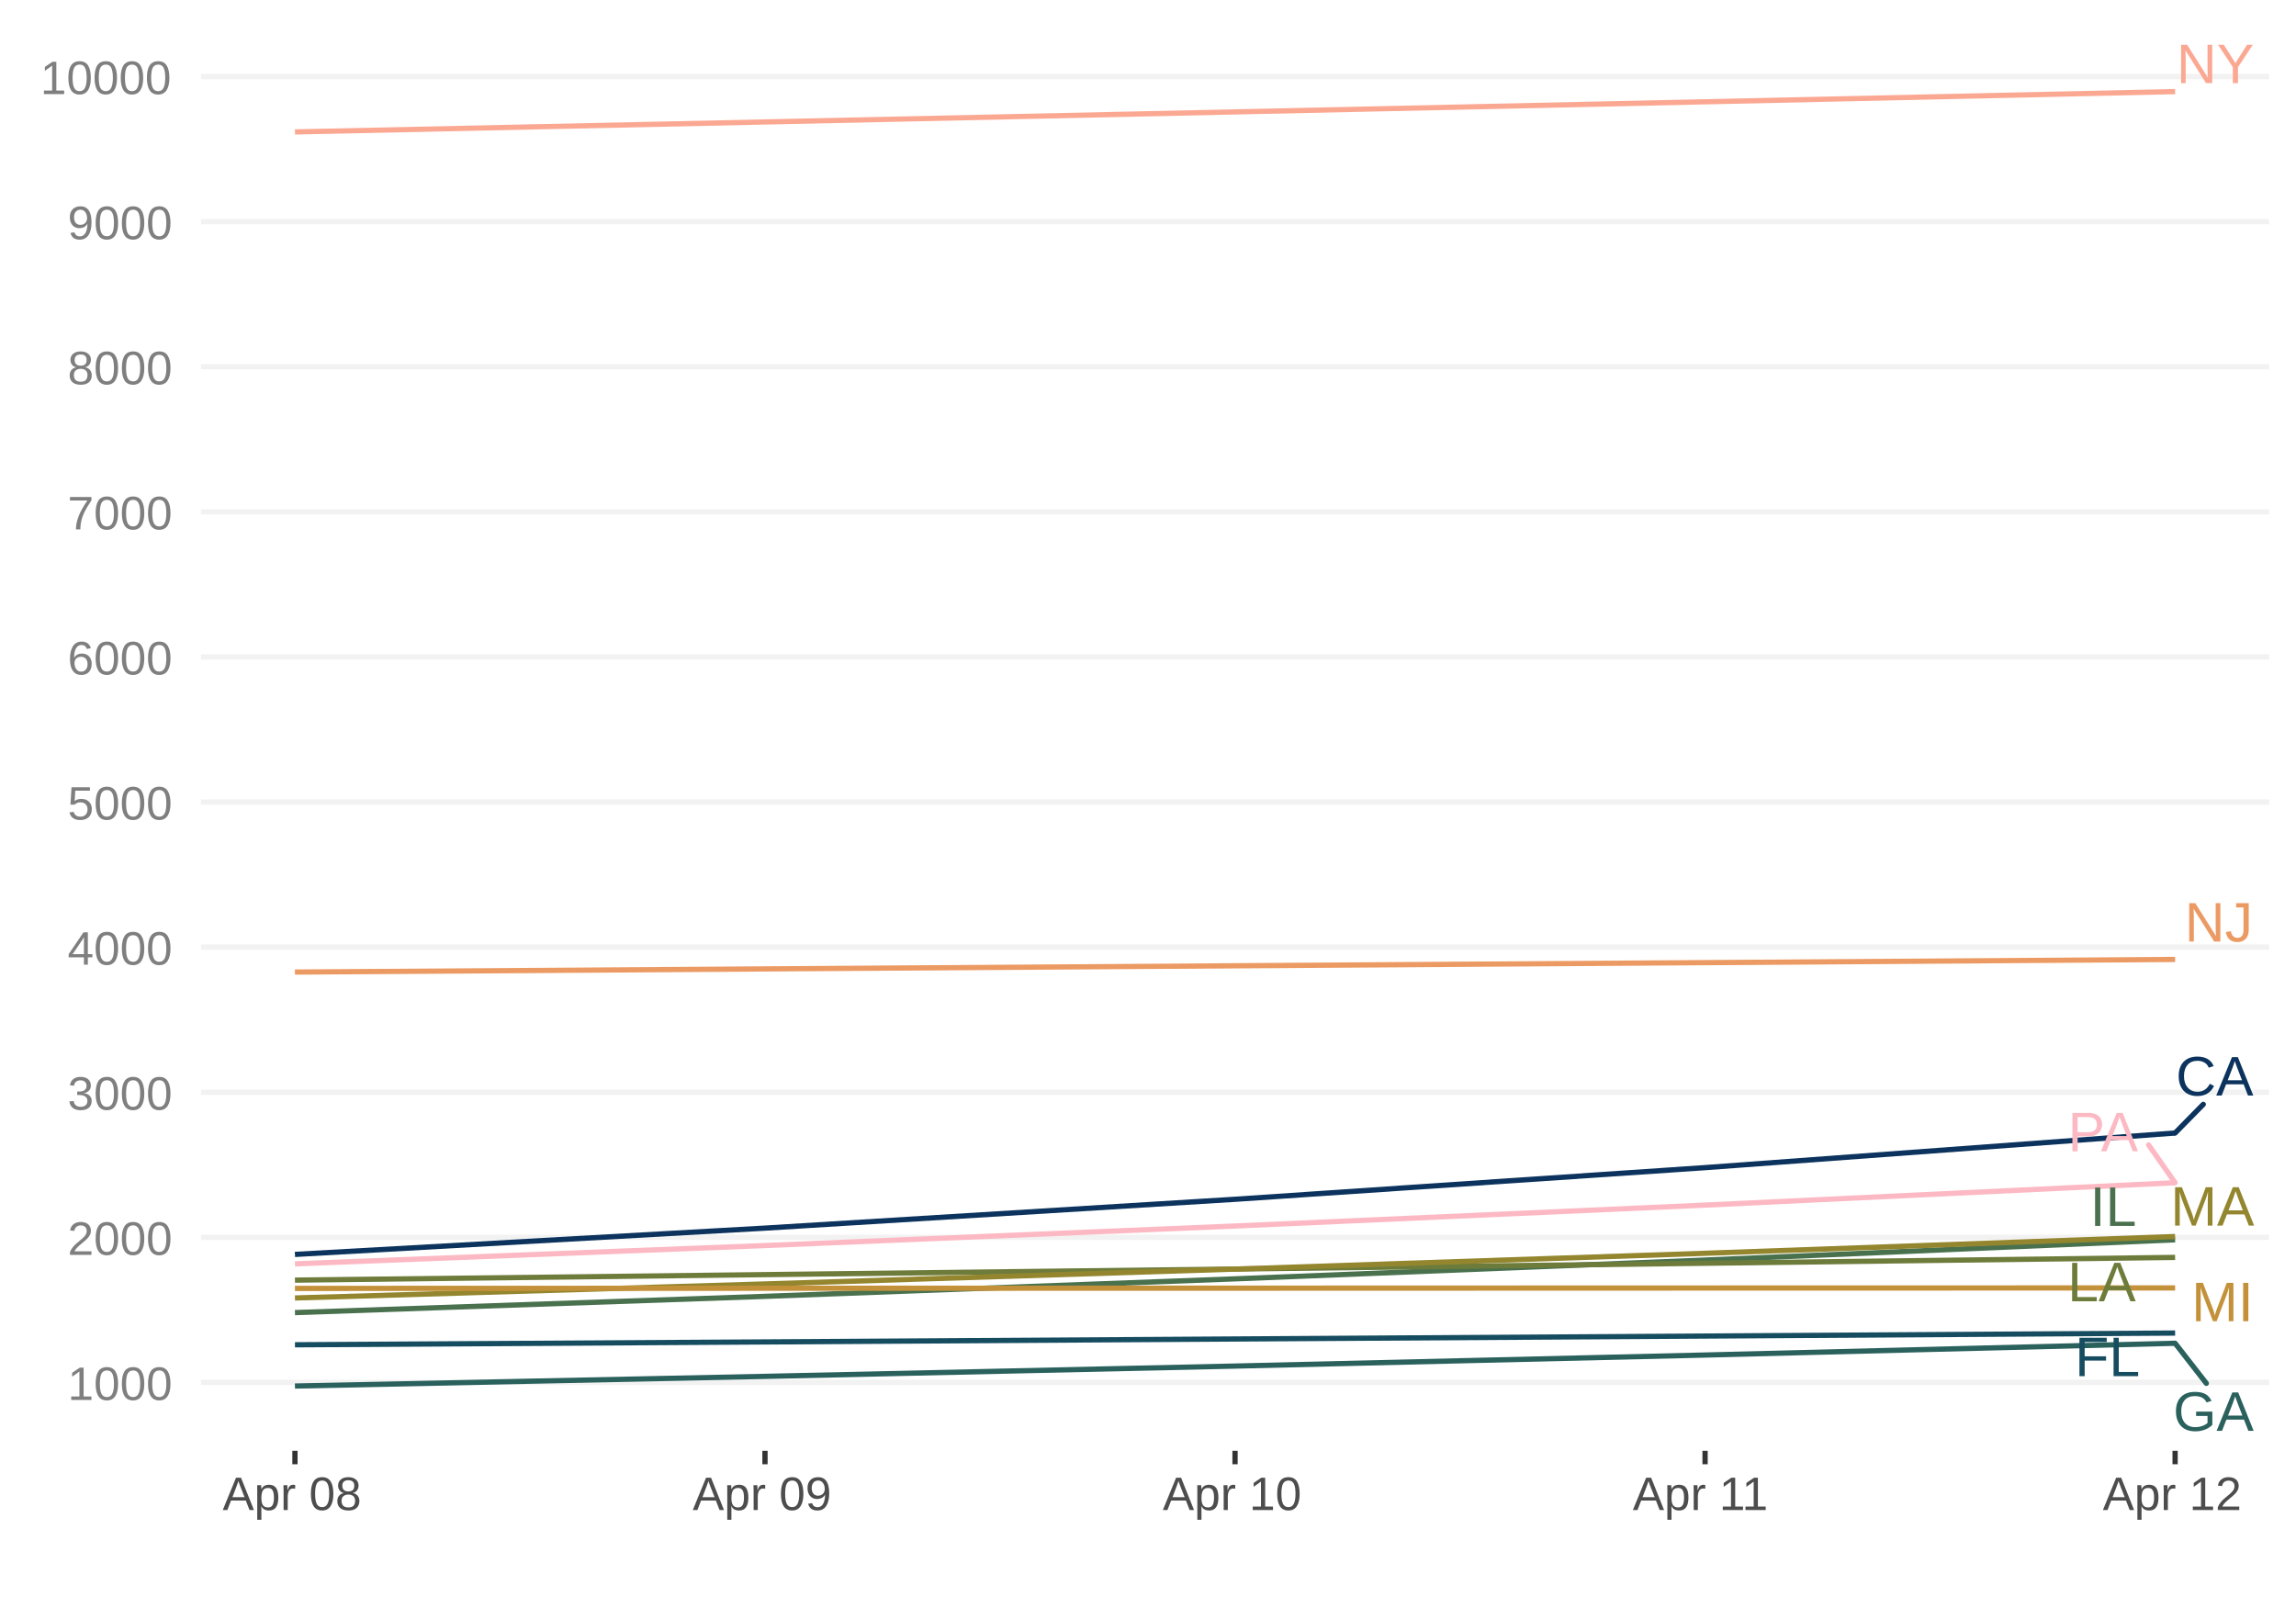
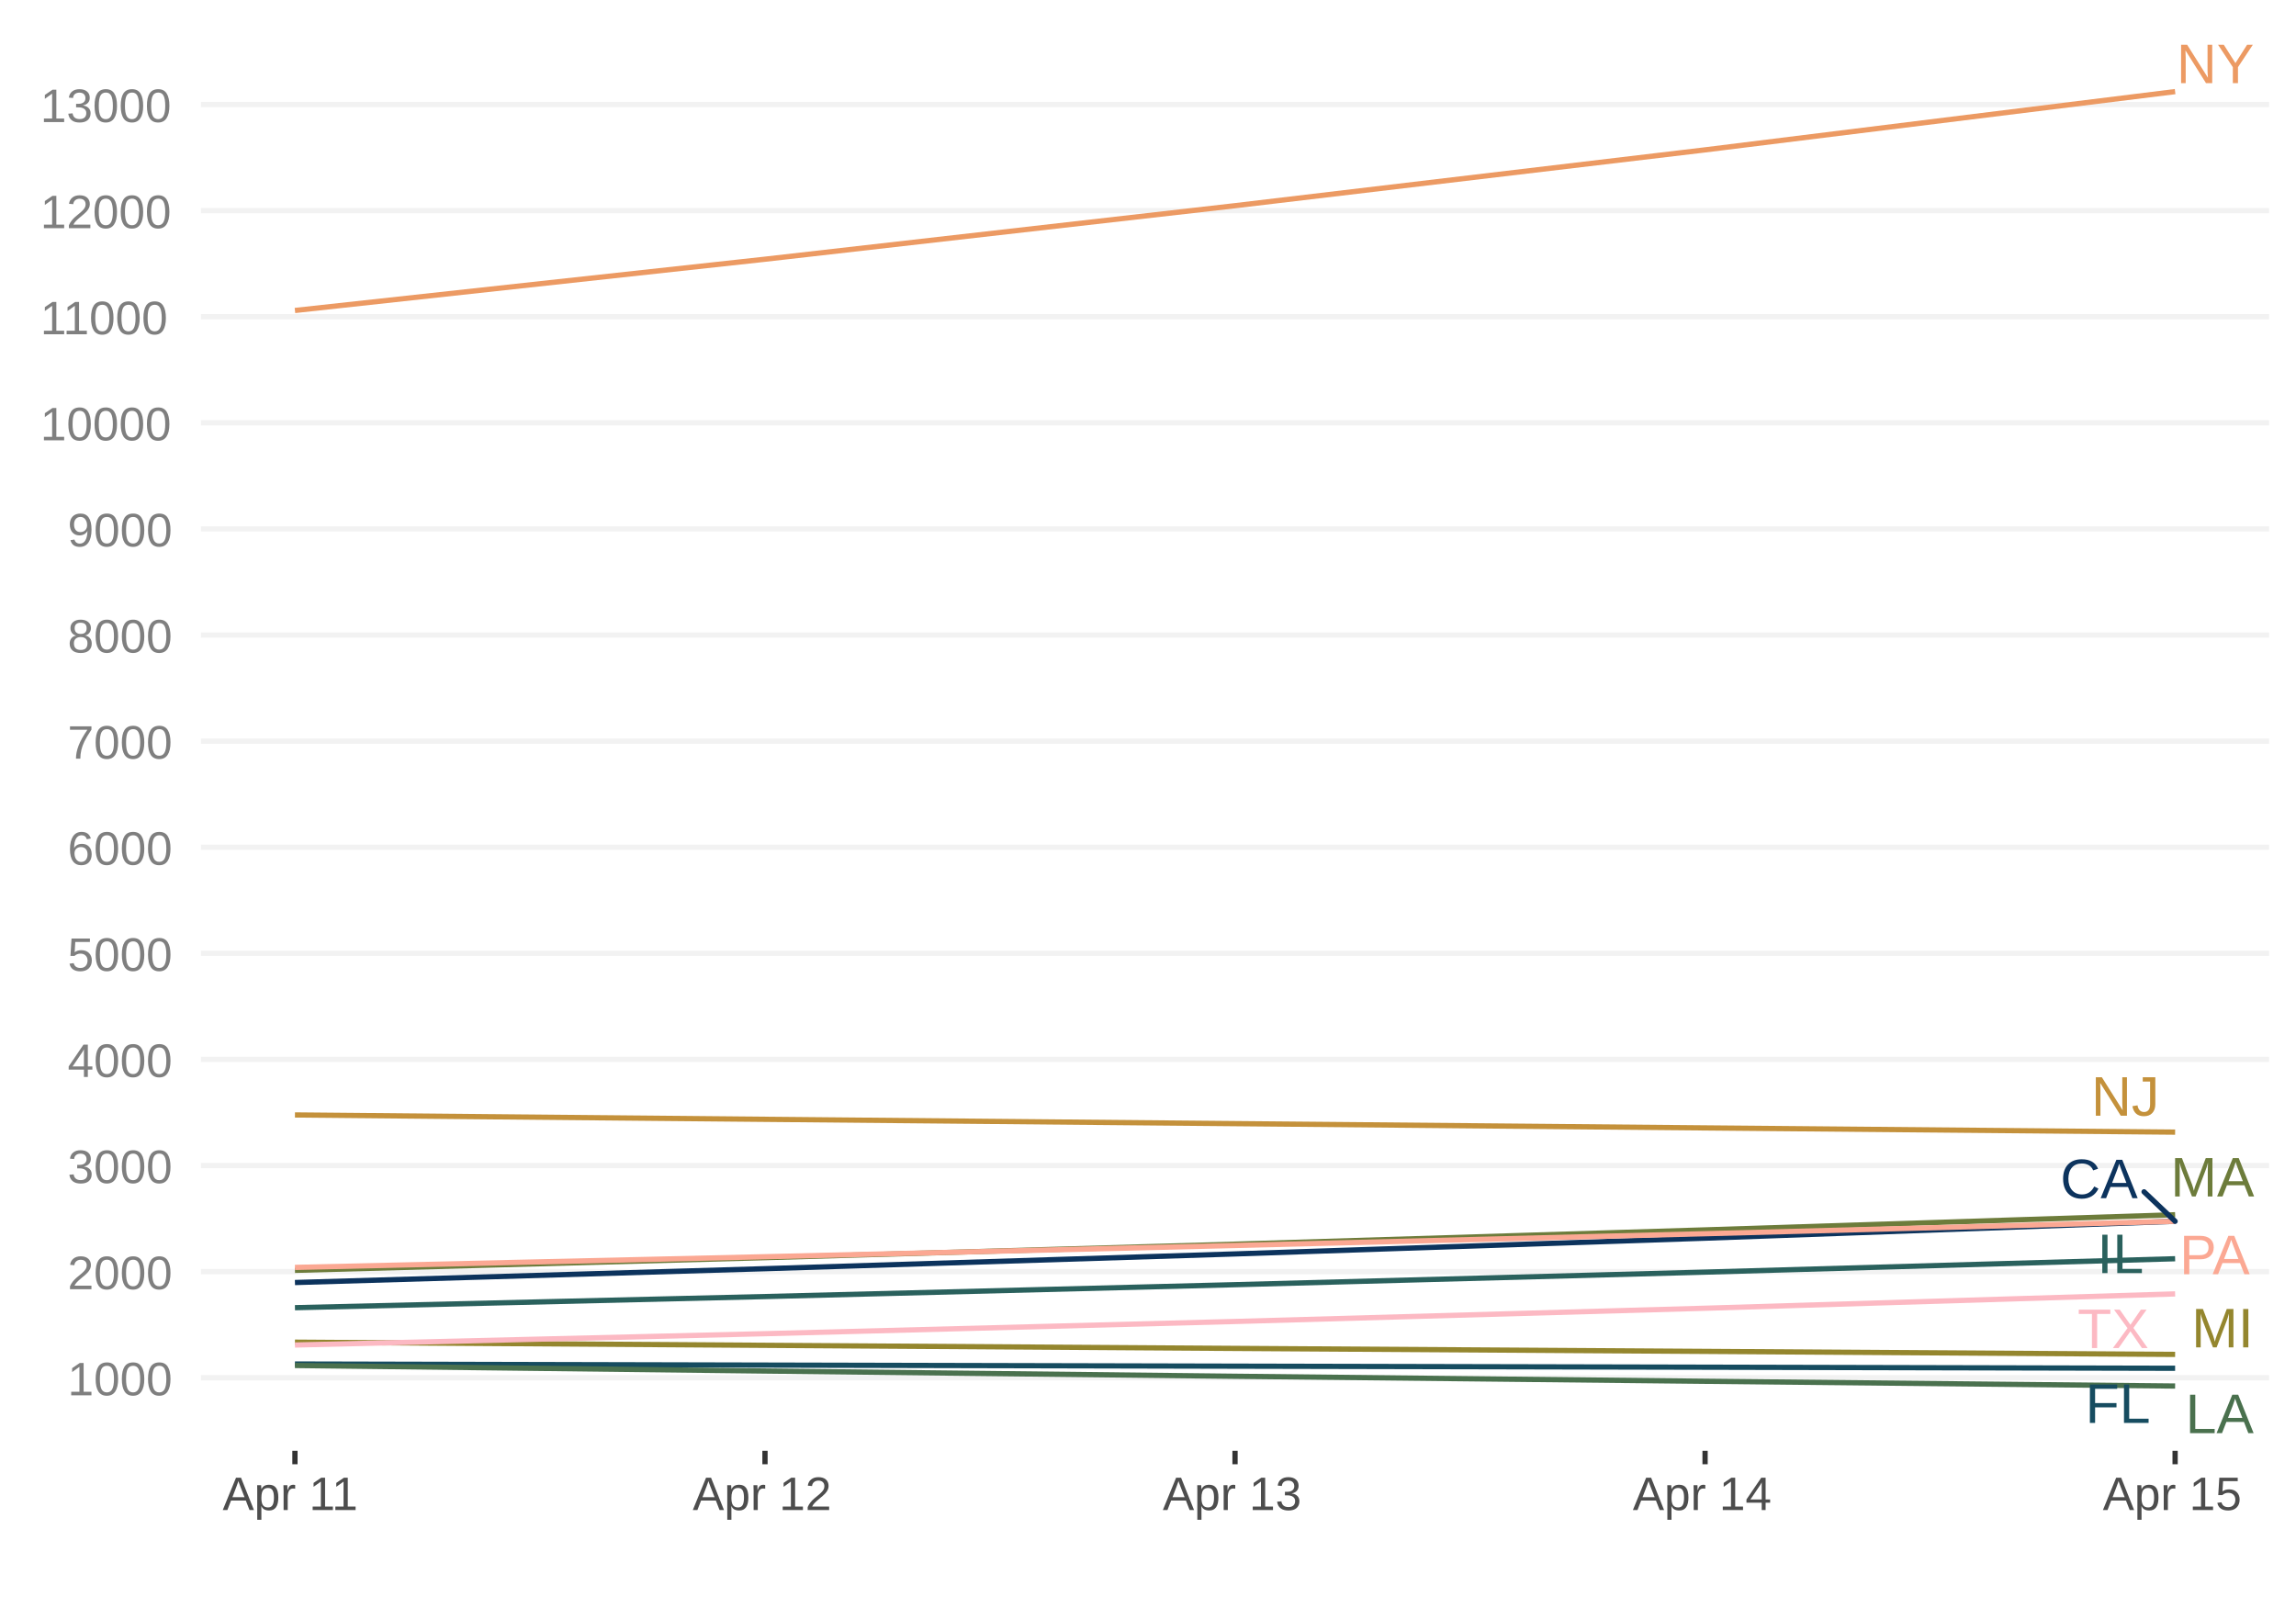
<svg xmlns="http://www.w3.org/2000/svg" viewBox="0 0 468.00 327.60">
  <defs>
    <style type="text/css">
    line, polyline, polygon, path, rect, circle {
      fill: none;
      stroke: #000000;
      stroke-linecap: round;
      stroke-linejoin: round;
      stroke-miterlimit: 10.00;
    }
  </style>
  </defs>
  <rect width="100%" height="100%" style="stroke: none; fill: none;" />
  <rect x="0.00" y="0.00" width="468.00" height="327.60" style="stroke-width: 1.07; stroke: none;" />
  <defs>
    <clipPath id="cpNDAuOTZ8NDYyLjUyfDI5NS43NHw1LjQ4">
      <rect x="40.96" y="5.48" width="421.56" height="290.26" />
    </clipPath>
  </defs>
-   <polyline points="40.96,281.80 462.52,281.80 " style="stroke-width: 1.07; stroke: #000000; stroke-opacity: 0.051; stroke-linecap: butt;" clip-path="url(#cpNDAuOTZ8NDYyLjUyfDI5NS43NHw1LjQ4)" />
-   <polyline points="40.96,252.22 462.52,252.22 " style="stroke-width: 1.07; stroke: #000000; stroke-opacity: 0.051; stroke-linecap: butt;" clip-path="url(#cpNDAuOTZ8NDYyLjUyfDI5NS43NHw1LjQ4)" />
-   <polyline points="40.96,222.65 462.52,222.65 " style="stroke-width: 1.07; stroke: #000000; stroke-opacity: 0.051; stroke-linecap: butt;" clip-path="url(#cpNDAuOTZ8NDYyLjUyfDI5NS43NHw1LjQ4)" />
-   <polyline points="40.96,193.07 462.52,193.07 " style="stroke-width: 1.07; stroke: #000000; stroke-opacity: 0.051; stroke-linecap: butt;" clip-path="url(#cpNDAuOTZ8NDYyLjUyfDI5NS43NHw1LjQ4)" />
-   <polyline points="40.96,163.49 462.52,163.49 " style="stroke-width: 1.07; stroke: #000000; stroke-opacity: 0.051; stroke-linecap: butt;" clip-path="url(#cpNDAuOTZ8NDYyLjUyfDI5NS43NHw1LjQ4)" />
-   <polyline points="40.96,133.91 462.52,133.91 " style="stroke-width: 1.07; stroke: #000000; stroke-opacity: 0.051; stroke-linecap: butt;" clip-path="url(#cpNDAuOTZ8NDYyLjUyfDI5NS43NHw1LjQ4)" />
-   <polyline points="40.96,104.34 462.52,104.34 " style="stroke-width: 1.07; stroke: #000000; stroke-opacity: 0.051; stroke-linecap: butt;" clip-path="url(#cpNDAuOTZ8NDYyLjUyfDI5NS43NHw1LjQ4)" />
-   <polyline points="40.96,74.76 462.52,74.76 " style="stroke-width: 1.07; stroke: #000000; stroke-opacity: 0.051; stroke-linecap: butt;" clip-path="url(#cpNDAuOTZ8NDYyLjUyfDI5NS43NHw1LjQ4)" />
-   <polyline points="40.96,45.18 462.52,45.18 " style="stroke-width: 1.07; stroke: #000000; stroke-opacity: 0.051; stroke-linecap: butt;" clip-path="url(#cpNDAuOTZ8NDYyLjUyfDI5NS43NHw1LjQ4)" />
-   <polyline points="40.96,15.60 462.52,15.60 " style="stroke-width: 1.07; stroke: #000000; stroke-opacity: 0.051; stroke-linecap: butt;" clip-path="url(#cpNDAuOTZ8NDYyLjUyfDI5NS43NHw1LjQ4)" />
-   <polyline points="60.12,255.71 155.93,250.35 251.74,244.47 347.55,238.02 443.36,230.96 " style="stroke-width: 1.07; stroke: #0C335D; stroke-linecap: butt;" clip-path="url(#cpNDAuOTZ8NDYyLjUyfDI5NS43NHw1LjQ4)" />
-   <polyline points="60.12,274.13 155.93,273.55 251.74,272.95 347.55,272.35 443.36,271.74 " style="stroke-width: 1.07; stroke: #164C60; stroke-linecap: butt;" clip-path="url(#cpNDAuOTZ8NDYyLjUyfDI5NS43NHw1LjQ4)" />
-   <polyline points="60.12,282.54 155.93,280.57 251.74,278.47 347.55,276.22 443.36,273.82 " style="stroke-width: 1.07; stroke: #2A615D; stroke-linecap: butt;" clip-path="url(#cpNDAuOTZ8NDYyLjUyfDI5NS43NHw1LjQ4)" />
-   <polyline points="60.12,267.57 155.93,264.26 251.74,260.69 347.55,256.86 443.36,252.73 " style="stroke-width: 1.07; stroke: #4A714E; stroke-linecap: butt;" clip-path="url(#cpNDAuOTZ8NDYyLjUyfDI5NS43NHw1LjQ4)" />
-   <polyline points="60.12,260.95 155.93,259.83 251.74,258.69 347.55,257.51 443.36,256.32 " style="stroke-width: 1.07; stroke: #6D7C3B; stroke-linecap: butt;" clip-path="url(#cpNDAuOTZ8NDYyLjUyfDI5NS43NHw1LjQ4)" />
-   <polyline points="60.12,264.59 155.93,261.73 251.74,258.70 347.55,255.48 443.36,252.06 " style="stroke-width: 1.07; stroke: #94862E; stroke-linecap: butt;" clip-path="url(#cpNDAuOTZ8NDYyLjUyfDI5NS43NHw1LjQ4)" />
-   <polyline points="60.12,262.64 155.93,262.61 251.74,262.59 347.55,262.56 443.36,262.54 " style="stroke-width: 1.07; stroke: #C4913B; stroke-linecap: butt;" clip-path="url(#cpNDAuOTZ8NDYyLjUyfDI5NS43NHw1LjQ4)" />
-   <polyline points="60.12,198.15 155.93,197.51 251.74,196.87 347.55,196.23 443.36,195.58 " style="stroke-width: 1.07; stroke: #EC9A63; stroke-linecap: butt;" clip-path="url(#cpNDAuOTZ8NDYyLjUyfDI5NS43NHw1LjQ4)" />
-   <polyline points="60.12,26.89 155.93,24.86 251.74,22.81 347.55,20.75 443.36,18.67 " style="stroke-width: 1.07; stroke: #FBA893; stroke-linecap: butt;" clip-path="url(#cpNDAuOTZ8NDYyLjUyfDI5NS43NHw1LjQ4)" />
-   <polyline points="60.12,257.63 155.93,253.90 251.74,249.92 347.55,245.66 443.36,241.10 " style="stroke-width: 1.07; stroke: #FCB9C3; stroke-linecap: butt;" clip-path="url(#cpNDAuOTZ8NDYyLjUyfDI5NS43NHw1LjQ4)" />
-   <line x1="449.10" y1="225.12" x2="443.36" y2="230.96" style="stroke-width: 1.07; stroke: #0C335D;" clip-path="url(#cpNDAuOTZ8NDYyLjUyfDI5NS43NHw1LjQ4)" />
+   <polyline points="40.96,280.85 462.52,280.85 " style="stroke-width: 1.07; stroke: #000000; stroke-opacity: 0.051; stroke-linecap: butt;" clip-path="url(#cpNDAuOTZ8NDYyLjUyfDI5NS43NHw1LjQ4)" />
+   <polyline points="40.96,259.22 462.52,259.22 " style="stroke-width: 1.07; stroke: #000000; stroke-opacity: 0.051; stroke-linecap: butt;" clip-path="url(#cpNDAuOTZ8NDYyLjUyfDI5NS43NHw1LjQ4)" />
+   <polyline points="40.96,237.59 462.52,237.59 " style="stroke-width: 1.07; stroke: #000000; stroke-opacity: 0.051; stroke-linecap: butt;" clip-path="url(#cpNDAuOTZ8NDYyLjUyfDI5NS43NHw1LjQ4)" />
+   <polyline points="40.96,215.96 462.52,215.96 " style="stroke-width: 1.07; stroke: #000000; stroke-opacity: 0.051; stroke-linecap: butt;" clip-path="url(#cpNDAuOTZ8NDYyLjUyfDI5NS43NHw1LjQ4)" />
+   <polyline points="40.96,194.33 462.52,194.33 " style="stroke-width: 1.07; stroke: #000000; stroke-opacity: 0.051; stroke-linecap: butt;" clip-path="url(#cpNDAuOTZ8NDYyLjUyfDI5NS43NHw1LjQ4)" />
+   <polyline points="40.96,172.71 462.52,172.71 " style="stroke-width: 1.07; stroke: #000000; stroke-opacity: 0.051; stroke-linecap: butt;" clip-path="url(#cpNDAuOTZ8NDYyLjUyfDI5NS43NHw1LjQ4)" />
+   <polyline points="40.96,151.08 462.52,151.08 " style="stroke-width: 1.07; stroke: #000000; stroke-opacity: 0.051; stroke-linecap: butt;" clip-path="url(#cpNDAuOTZ8NDYyLjUyfDI5NS43NHw1LjQ4)" />
+   <polyline points="40.96,129.45 462.52,129.45 " style="stroke-width: 1.07; stroke: #000000; stroke-opacity: 0.051; stroke-linecap: butt;" clip-path="url(#cpNDAuOTZ8NDYyLjUyfDI5NS43NHw1LjQ4)" />
+   <polyline points="40.96,107.82 462.52,107.82 " style="stroke-width: 1.07; stroke: #000000; stroke-opacity: 0.051; stroke-linecap: butt;" clip-path="url(#cpNDAuOTZ8NDYyLjUyfDI5NS43NHw1LjQ4)" />
+   <polyline points="40.96,86.19 462.52,86.19 " style="stroke-width: 1.07; stroke: #000000; stroke-opacity: 0.051; stroke-linecap: butt;" clip-path="url(#cpNDAuOTZ8NDYyLjUyfDI5NS43NHw1LjQ4)" />
+   <polyline points="40.96,64.56 462.52,64.56 " style="stroke-width: 1.07; stroke: #000000; stroke-opacity: 0.051; stroke-linecap: butt;" clip-path="url(#cpNDAuOTZ8NDYyLjUyfDI5NS43NHw1LjQ4)" />
+   <polyline points="40.96,42.93 462.52,42.93 " style="stroke-width: 1.07; stroke: #000000; stroke-opacity: 0.051; stroke-linecap: butt;" clip-path="url(#cpNDAuOTZ8NDYyLjUyfDI5NS43NHw1LjQ4)" />
+   <polyline points="40.96,21.30 462.52,21.30 " style="stroke-width: 1.07; stroke: #000000; stroke-opacity: 0.051; stroke-linecap: butt;" clip-path="url(#cpNDAuOTZ8NDYyLjUyfDI5NS43NHw1LjQ4)" />
+   <polyline points="60.12,261.44 155.93,258.62 251.74,255.61 347.55,252.40 443.36,248.96 " style="stroke-width: 1.07; stroke: #0C335D; stroke-linecap: butt;" clip-path="url(#cpNDAuOTZ8NDYyLjUyfDI5NS43NHw1LjQ4)" />
+   <polyline points="60.12,278.05 155.93,278.27 251.74,278.49 347.55,278.70 443.36,278.92 " style="stroke-width: 1.07; stroke: #164C60; stroke-linecap: butt;" clip-path="url(#cpNDAuOTZ8NDYyLjUyfDI5NS43NHw1LjQ4)" />
+   <polyline points="60.12,266.57 155.93,264.30 251.74,261.88 347.55,259.32 443.36,256.59 " style="stroke-width: 1.07; stroke: #2A615D; stroke-linecap: butt;" clip-path="url(#cpNDAuOTZ8NDYyLjUyfDI5NS43NHw1LjQ4)" />
+   <polyline points="60.12,278.35 155.93,279.48 251.74,280.55 347.55,281.57 443.36,282.54 " style="stroke-width: 1.07; stroke: #4A714E; stroke-linecap: butt;" clip-path="url(#cpNDAuOTZ8NDYyLjUyfDI5NS43NHw1LjQ4)" />
+   <polyline points="60.12,258.96 155.93,256.37 251.74,253.62 347.55,250.71 443.36,247.62 " style="stroke-width: 1.07; stroke: #6D7C3B; stroke-linecap: butt;" clip-path="url(#cpNDAuOTZ8NDYyLjUyfDI5NS43NHw1LjQ4)" />
+   <polyline points="60.12,273.60 155.93,274.24 251.74,274.87 347.55,275.48 443.36,276.09 " style="stroke-width: 1.07; stroke: #94862E; stroke-linecap: butt;" clip-path="url(#cpNDAuOTZ8NDYyLjUyfDI5NS43NHw1LjQ4)" />
+   <polyline points="60.12,227.28 155.93,228.17 251.74,229.05 347.55,229.92 443.36,230.78 " style="stroke-width: 1.07; stroke: #C4913B; stroke-linecap: butt;" clip-path="url(#cpNDAuOTZ8NDYyLjUyfDI5NS43NHw1LjQ4)" />
+   <polyline points="60.12,63.29 155.93,52.84 251.74,41.93 347.55,30.55 443.36,18.67 " style="stroke-width: 1.07; stroke: #EC9A63; stroke-linecap: butt;" clip-path="url(#cpNDAuOTZ8NDYyLjUyfDI5NS43NHw1LjQ4)" />
+   <polyline points="60.12,258.36 155.93,256.18 251.74,253.89 347.55,251.49 443.36,248.96 " style="stroke-width: 1.07; stroke: #FBA893; stroke-linecap: butt;" clip-path="url(#cpNDAuOTZ8NDYyLjUyfDI5NS43NHw1LjQ4)" />
+   <polyline points="60.12,274.18 155.93,271.87 251.74,269.38 347.55,266.68 443.36,263.76 " style="stroke-width: 1.07; stroke: #FCB9C3; stroke-linecap: butt;" clip-path="url(#cpNDAuOTZ8NDYyLjUyfDI5NS43NHw1LjQ4)" />
+   <line x1="437.03" y1="242.95" x2="443.36" y2="248.96" style="stroke-width: 1.07; stroke: #0C335D;" clip-path="url(#cpNDAuOTZ8NDYyLjUyfDI5NS43NHw1LjQ4)" />
  <g clip-path="url(#cpNDAuOTZ8NDYyLjUyfDI5NS43NHw1LjQ4)">
-     <text x="443.51" y="223.32" style="font-size: 11.38px; fill: #0C335D; font-family: Arial;" textLength="15.28px" lengthAdjust="spacingAndGlyphs">CA</text>
+     <text x="419.95" y="244.25" style="font-size: 11.38px; fill: #0C335D; font-family: Arial;" textLength="15.28px" lengthAdjust="spacingAndGlyphs">CA</text>
  </g>
  <g clip-path="url(#cpNDAuOTZ8NDYyLjUyfDI5NS43NHw1LjQ4)">
-     <text x="422.92" y="280.53" style="font-size: 11.38px; fill: #164C60; font-family: Arial;" textLength="12.84px" lengthAdjust="spacingAndGlyphs">FL</text>
-   </g>
-   <line x1="449.72" y1="281.99" x2="443.36" y2="273.82" style="stroke-width: 1.07; stroke: #2A615D;" clip-path="url(#cpNDAuOTZ8NDYyLjUyfDI5NS43NHw1LjQ4)" />
-   <g clip-path="url(#cpNDAuOTZ8NDYyLjUyfDI5NS43NHw1LjQ4)">
-     <text x="442.95" y="291.67" style="font-size: 11.38px; fill: #2A615D; font-family: Arial;" textLength="15.89px" lengthAdjust="spacingAndGlyphs">GA</text>
+     <text x="425.05" y="290.06" style="font-size: 11.38px; fill: #164C60; font-family: Arial;" textLength="12.84px" lengthAdjust="spacingAndGlyphs">FL</text>
  </g>
  <g clip-path="url(#cpNDAuOTZ8NDYyLjUyfDI5NS43NHw1LjQ4)">
-     <text x="426.00" y="249.90" style="font-size: 11.38px; fill: #4A714E; font-family: Arial;" textLength="9.17px" lengthAdjust="spacingAndGlyphs">IL</text>
+     <text x="427.47" y="259.52" style="font-size: 11.38px; fill: #2A615D; font-family: Arial;" textLength="9.17px" lengthAdjust="spacingAndGlyphs">IL</text>
  </g>
  <g clip-path="url(#cpNDAuOTZ8NDYyLjUyfDI5NS43NHw1LjQ4)">
-     <text x="421.43" y="265.26" style="font-size: 11.38px; fill: #6D7C3B; font-family: Arial;" textLength="13.45px" lengthAdjust="spacingAndGlyphs">LA</text>
+     <text x="445.47" y="292.14" style="font-size: 11.38px; fill: #4A714E; font-family: Arial;" textLength="13.45px" lengthAdjust="spacingAndGlyphs">LA</text>
  </g>
  <g clip-path="url(#cpNDAuOTZ8NDYyLjUyfDI5NS43NHw1LjQ4)">
-     <text x="442.42" y="249.84" style="font-size: 11.38px; fill: #94862E; font-family: Arial;" textLength="16.50px" lengthAdjust="spacingAndGlyphs">MA</text>
+     <text x="442.42" y="243.90" style="font-size: 11.38px; fill: #6D7C3B; font-family: Arial;" textLength="16.50px" lengthAdjust="spacingAndGlyphs">MA</text>
  </g>
  <g clip-path="url(#cpNDAuOTZ8NDYyLjUyfDI5NS43NHw1LjQ4)">
-     <text x="446.70" y="269.33" style="font-size: 11.38px; fill: #C4913B; font-family: Arial;" textLength="12.22px" lengthAdjust="spacingAndGlyphs">MI</text>
+     <text x="446.70" y="274.66" style="font-size: 11.38px; fill: #94862E; font-family: Arial;" textLength="12.22px" lengthAdjust="spacingAndGlyphs">MI</text>
  </g>
  <g clip-path="url(#cpNDAuOTZ8NDYyLjUyfDI5NS43NHw1LjQ4)">
-     <text x="445.30" y="191.93" style="font-size: 11.38px; fill: #EC9A63; font-family: Arial;" textLength="13.44px" lengthAdjust="spacingAndGlyphs">NJ</text>
+     <text x="426.26" y="227.43" style="font-size: 11.38px; fill: #C4913B; font-family: Arial;" textLength="13.44px" lengthAdjust="spacingAndGlyphs">NJ</text>
  </g>
  <g clip-path="url(#cpNDAuOTZ8NDYyLjUyfDI5NS43NHw1LjQ4)">
-     <text x="443.64" y="16.95" style="font-size: 11.38px; fill: #FBA893; font-family: Arial;" textLength="15.28px" lengthAdjust="spacingAndGlyphs">NY</text>
+     <text x="443.64" y="16.95" style="font-size: 11.38px; fill: #EC9A63; font-family: Arial;" textLength="15.28px" lengthAdjust="spacingAndGlyphs">NY</text>
  </g>
-   <line x1="437.96" y1="233.40" x2="443.36" y2="241.10" style="stroke-width: 1.07; stroke: #FCB9C3;" clip-path="url(#cpNDAuOTZ8NDYyLjUyfDI5NS43NHw1LjQ4)" />
  <g clip-path="url(#cpNDAuOTZ8NDYyLjUyfDI5NS43NHw1LjQ4)">
-     <text x="421.49" y="234.69" style="font-size: 11.38px; fill: #FCB9C3; font-family: Arial;" textLength="14.67px" lengthAdjust="spacingAndGlyphs">PA</text>
+     <text x="444.25" y="259.75" style="font-size: 11.38px; fill: #FBA893; font-family: Arial;" textLength="14.67px" lengthAdjust="spacingAndGlyphs">PA</text>
+   </g>
+   <g clip-path="url(#cpNDAuOTZ8NDYyLjUyfDI5NS43NHw1LjQ4)">
+     <text x="423.47" y="274.80" style="font-size: 11.38px; fill: #FCB9C3; font-family: Arial;" textLength="14.06px" lengthAdjust="spacingAndGlyphs">TX</text>
  </g>
  <defs>
    <clipPath id="cpMC4wMHw0NjguMDB8MzI3LjYwfDAuMDA=">
      <rect x="0.00" y="0.00" width="468.00" height="327.60" />
    </clipPath>
  </defs>
  <g clip-path="url(#cpMC4wMHw0NjguMDB8MzI3LjYwfDAuMDA=)">
-     <text x="13.78" y="285.38" style="font-size: 9.60px; fill: #7F7F7F; font-family: Arial;" textLength="22.25px" lengthAdjust="spacingAndGlyphs">1000</text>
+     <text x="13.78" y="284.43" style="font-size: 9.60px; fill: #7F7F7F; font-family: Arial;" textLength="22.25px" lengthAdjust="spacingAndGlyphs">1000</text>
  </g>
  <g clip-path="url(#cpMC4wMHw0NjguMDB8MzI3LjYwfDAuMDA=)">
-     <text x="13.78" y="255.80" style="font-size: 9.60px; fill: #7F7F7F; font-family: Arial;" textLength="22.25px" lengthAdjust="spacingAndGlyphs">2000</text>
+     <text x="13.78" y="262.80" style="font-size: 9.60px; fill: #7F7F7F; font-family: Arial;" textLength="22.25px" lengthAdjust="spacingAndGlyphs">2000</text>
  </g>
  <g clip-path="url(#cpMC4wMHw0NjguMDB8MzI3LjYwfDAuMDA=)">
-     <text x="13.78" y="226.22" style="font-size: 9.60px; fill: #7F7F7F; font-family: Arial;" textLength="22.25px" lengthAdjust="spacingAndGlyphs">3000</text>
+     <text x="13.78" y="241.17" style="font-size: 9.60px; fill: #7F7F7F; font-family: Arial;" textLength="22.25px" lengthAdjust="spacingAndGlyphs">3000</text>
  </g>
  <g clip-path="url(#cpMC4wMHw0NjguMDB8MzI3LjYwfDAuMDA=)">
-     <text x="13.78" y="196.65" style="font-size: 9.60px; fill: #7F7F7F; font-family: Arial;" textLength="22.25px" lengthAdjust="spacingAndGlyphs">4000</text>
+     <text x="13.78" y="219.54" style="font-size: 9.60px; fill: #7F7F7F; font-family: Arial;" textLength="22.25px" lengthAdjust="spacingAndGlyphs">4000</text>
  </g>
  <g clip-path="url(#cpMC4wMHw0NjguMDB8MzI3LjYwfDAuMDA=)">
-     <text x="13.78" y="167.07" style="font-size: 9.60px; fill: #7F7F7F; font-family: Arial;" textLength="22.25px" lengthAdjust="spacingAndGlyphs">5000</text>
+     <text x="13.78" y="197.91" style="font-size: 9.60px; fill: #7F7F7F; font-family: Arial;" textLength="22.25px" lengthAdjust="spacingAndGlyphs">5000</text>
  </g>
  <g clip-path="url(#cpMC4wMHw0NjguMDB8MzI3LjYwfDAuMDA=)">
-     <text x="13.78" y="137.49" style="font-size: 9.60px; fill: #7F7F7F; font-family: Arial;" textLength="22.25px" lengthAdjust="spacingAndGlyphs">6000</text>
+     <text x="13.78" y="176.28" style="font-size: 9.60px; fill: #7F7F7F; font-family: Arial;" textLength="22.25px" lengthAdjust="spacingAndGlyphs">6000</text>
  </g>
  <g clip-path="url(#cpMC4wMHw0NjguMDB8MzI3LjYwfDAuMDA=)">
-     <text x="13.78" y="107.91" style="font-size: 9.60px; fill: #7F7F7F; font-family: Arial;" textLength="22.25px" lengthAdjust="spacingAndGlyphs">7000</text>
+     <text x="13.78" y="154.65" style="font-size: 9.60px; fill: #7F7F7F; font-family: Arial;" textLength="22.25px" lengthAdjust="spacingAndGlyphs">7000</text>
  </g>
  <g clip-path="url(#cpMC4wMHw0NjguMDB8MzI3LjYwfDAuMDA=)">
-     <text x="13.78" y="78.34" style="font-size: 9.60px; fill: #7F7F7F; font-family: Arial;" textLength="22.25px" lengthAdjust="spacingAndGlyphs">8000</text>
+     <text x="13.78" y="133.02" style="font-size: 9.60px; fill: #7F7F7F; font-family: Arial;" textLength="22.25px" lengthAdjust="spacingAndGlyphs">8000</text>
  </g>
  <g clip-path="url(#cpMC4wMHw0NjguMDB8MzI3LjYwfDAuMDA=)">
-     <text x="13.78" y="48.76" style="font-size: 9.60px; fill: #7F7F7F; font-family: Arial;" textLength="22.25px" lengthAdjust="spacingAndGlyphs">9000</text>
+     <text x="13.78" y="111.39" style="font-size: 9.60px; fill: #7F7F7F; font-family: Arial;" textLength="22.25px" lengthAdjust="spacingAndGlyphs">9000</text>
  </g>
  <g clip-path="url(#cpMC4wMHw0NjguMDB8MzI3LjYwfDAuMDA=)">
-     <text x="8.22" y="19.18" style="font-size: 9.60px; fill: #7F7F7F; font-family: Arial;" textLength="27.81px" lengthAdjust="spacingAndGlyphs">10000</text>
+     <text x="8.22" y="89.76" style="font-size: 9.60px; fill: #7F7F7F; font-family: Arial;" textLength="27.81px" lengthAdjust="spacingAndGlyphs">10000</text>
+   </g>
+   <g clip-path="url(#cpMC4wMHw0NjguMDB8MzI3LjYwfDAuMDA=)">
+     <text x="8.22" y="68.14" style="font-size: 9.60px; fill: #7F7F7F; font-family: Arial;" textLength="27.81px" lengthAdjust="spacingAndGlyphs">11000</text>
+   </g>
+   <g clip-path="url(#cpMC4wMHw0NjguMDB8MzI3LjYwfDAuMDA=)">
+     <text x="8.22" y="46.51" style="font-size: 9.60px; fill: #7F7F7F; font-family: Arial;" textLength="27.81px" lengthAdjust="spacingAndGlyphs">12000</text>
+   </g>
+   <g clip-path="url(#cpMC4wMHw0NjguMDB8MzI3LjYwfDAuMDA=)">
+     <text x="8.22" y="24.88" style="font-size: 9.60px; fill: #7F7F7F; font-family: Arial;" textLength="27.81px" lengthAdjust="spacingAndGlyphs">13000</text>
  </g>
  <polyline points="60.12,298.48 60.12,295.74 " style="stroke-width: 1.07; stroke: #333333; stroke-linecap: butt;" clip-path="url(#cpMC4wMHw0NjguMDB8MzI3LjYwfDAuMDA=)" />
  <polyline points="155.93,298.48 155.93,295.74 " style="stroke-width: 1.07; stroke: #333333; stroke-linecap: butt;" clip-path="url(#cpMC4wMHw0NjguMDB8MzI3LjYwfDAuMDA=)" />
  <polyline points="251.74,298.48 251.74,295.74 " style="stroke-width: 1.07; stroke: #333333; stroke-linecap: butt;" clip-path="url(#cpMC4wMHw0NjguMDB8MzI3LjYwfDAuMDA=)" />
  <polyline points="347.55,298.48 347.55,295.74 " style="stroke-width: 1.07; stroke: #333333; stroke-linecap: butt;" clip-path="url(#cpMC4wMHw0NjguMDB8MzI3LjYwfDAuMDA=)" />
  <polyline points="443.36,298.48 443.36,295.74 " style="stroke-width: 1.07; stroke: #333333; stroke-linecap: butt;" clip-path="url(#cpMC4wMHw0NjguMDB8MzI3LjYwfDAuMDA=)" />
  <g clip-path="url(#cpMC4wMHw0NjguMDB8MzI3LjYwfDAuMDA=)">
-     <text x="45.39" y="307.82" style="font-size: 9.60px; fill: #4D4D4D; font-family: Arial;" textLength="29.46px" lengthAdjust="spacingAndGlyphs">Apr 08</text>
+     <text x="45.39" y="307.82" style="font-size: 9.60px; fill: #4D4D4D; font-family: Arial;" textLength="29.46px" lengthAdjust="spacingAndGlyphs">Apr 11</text>
  </g>
  <g clip-path="url(#cpMC4wMHw0NjguMDB8MzI3LjYwfDAuMDA=)">
-     <text x="141.20" y="307.82" style="font-size: 9.60px; fill: #4D4D4D; font-family: Arial;" textLength="29.46px" lengthAdjust="spacingAndGlyphs">Apr 09</text>
+     <text x="141.20" y="307.82" style="font-size: 9.60px; fill: #4D4D4D; font-family: Arial;" textLength="29.46px" lengthAdjust="spacingAndGlyphs">Apr 12</text>
  </g>
  <g clip-path="url(#cpMC4wMHw0NjguMDB8MzI3LjYwfDAuMDA=)">
-     <text x="237.01" y="307.82" style="font-size: 9.60px; fill: #4D4D4D; font-family: Arial;" textLength="29.46px" lengthAdjust="spacingAndGlyphs">Apr 10</text>
+     <text x="237.01" y="307.82" style="font-size: 9.60px; fill: #4D4D4D; font-family: Arial;" textLength="29.46px" lengthAdjust="spacingAndGlyphs">Apr 13</text>
  </g>
  <g clip-path="url(#cpMC4wMHw0NjguMDB8MzI3LjYwfDAuMDA=)">
-     <text x="332.82" y="307.82" style="font-size: 9.60px; fill: #4D4D4D; font-family: Arial;" textLength="29.46px" lengthAdjust="spacingAndGlyphs">Apr 11</text>
+     <text x="332.82" y="307.82" style="font-size: 9.60px; fill: #4D4D4D; font-family: Arial;" textLength="29.46px" lengthAdjust="spacingAndGlyphs">Apr 14</text>
  </g>
  <g clip-path="url(#cpMC4wMHw0NjguMDB8MzI3LjYwfDAuMDA=)">
-     <text x="428.63" y="307.82" style="font-size: 9.60px; fill: #4D4D4D; font-family: Arial;" textLength="29.46px" lengthAdjust="spacingAndGlyphs">Apr 12</text>
+     <text x="428.63" y="307.82" style="font-size: 9.60px; fill: #4D4D4D; font-family: Arial;" textLength="29.46px" lengthAdjust="spacingAndGlyphs">Apr 15</text>
  </g>
</svg>
